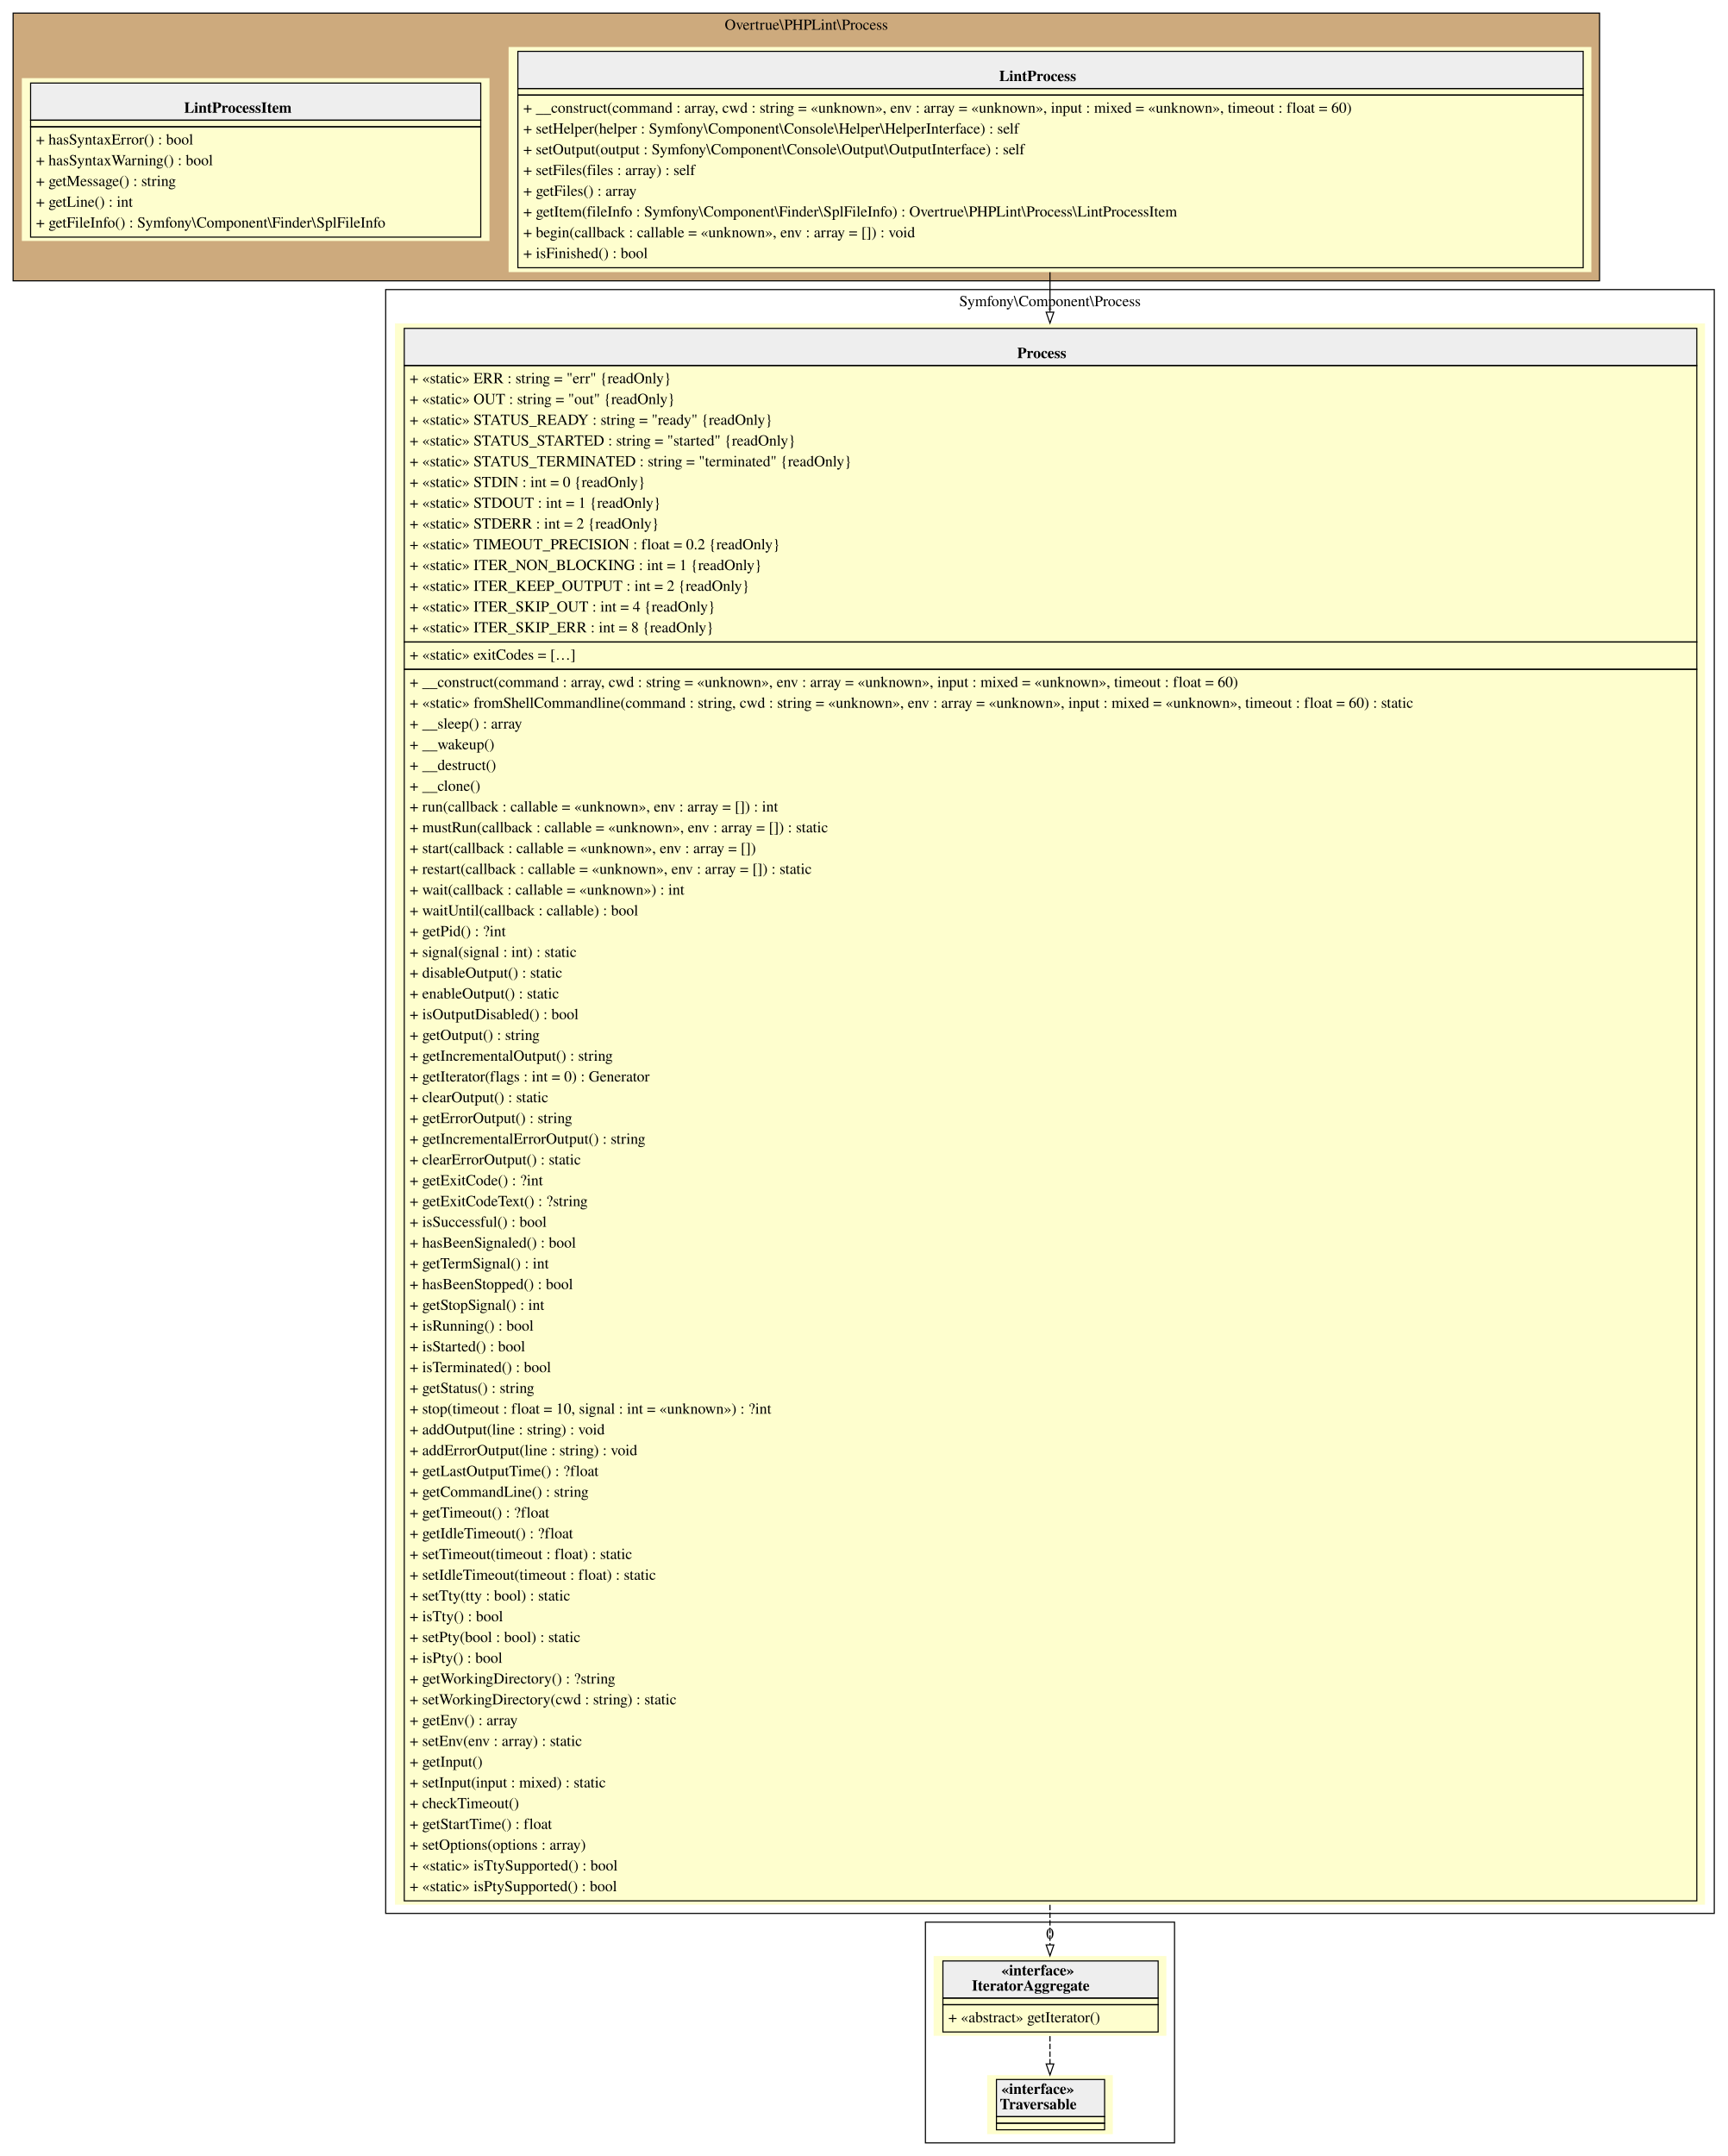
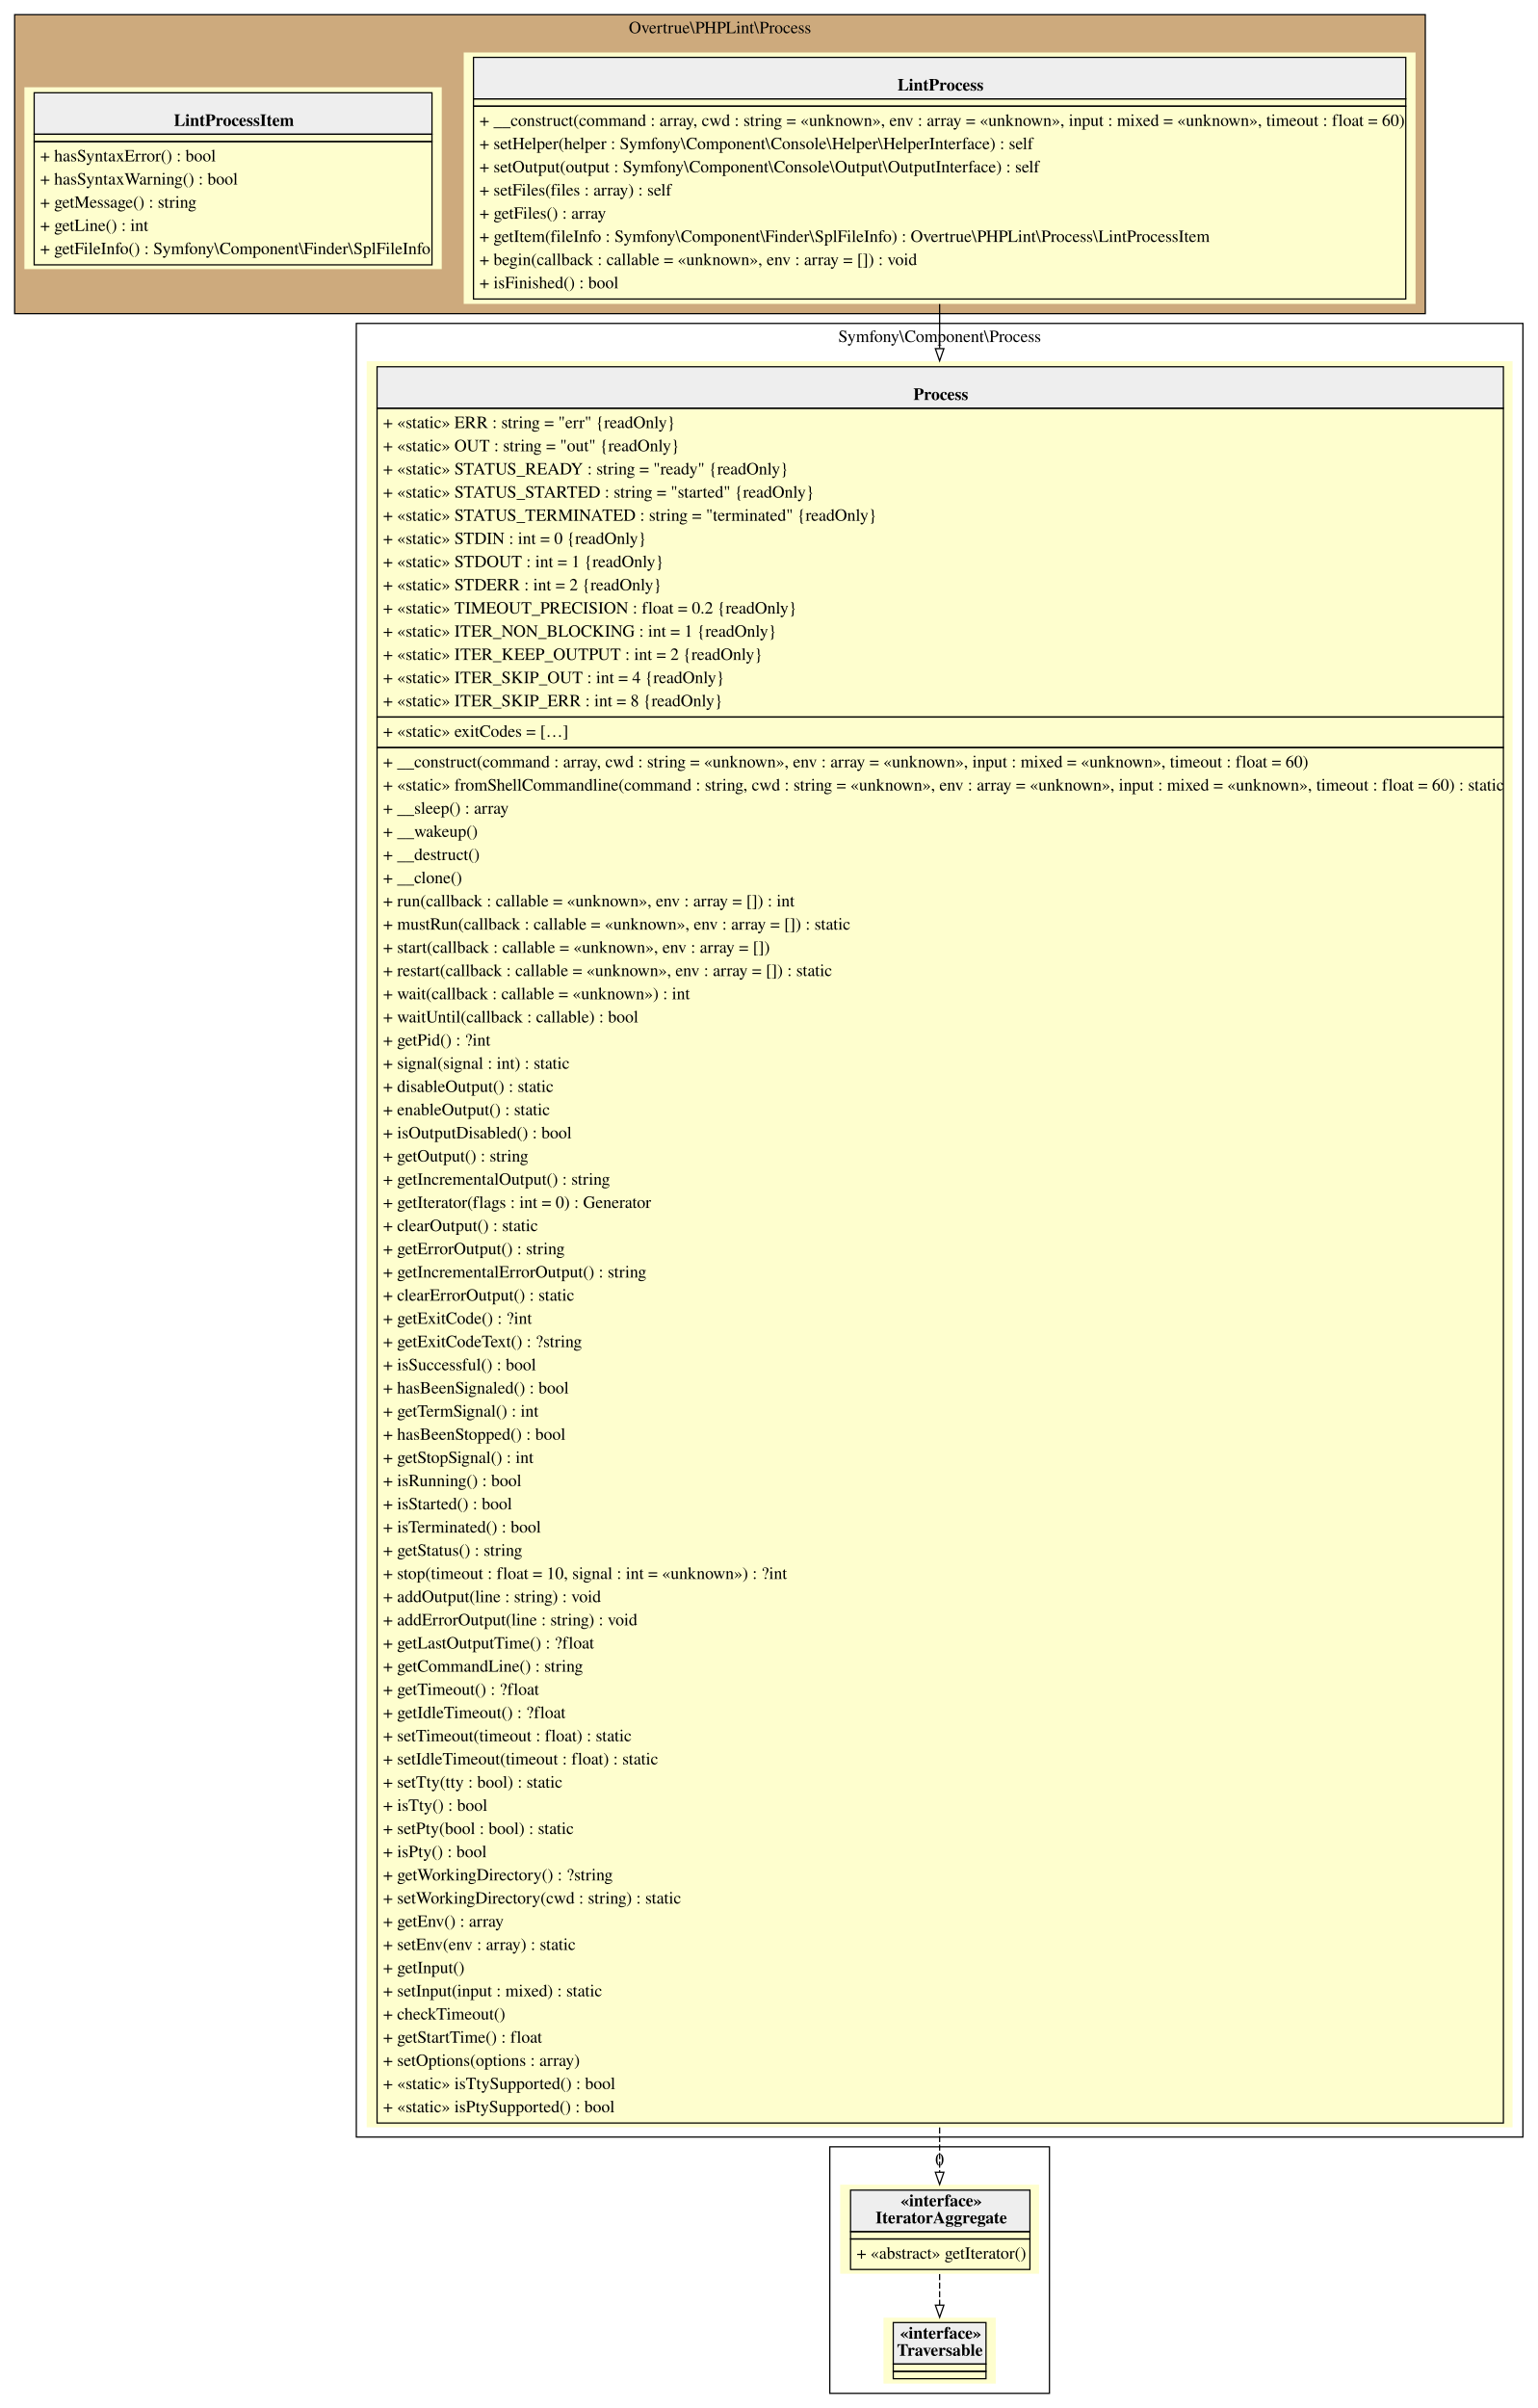
- <svg xmlns="http://www.w3.org/2000/svg" width="1581pt" height="1973pt" viewBox="0.00 0.00 1581.00 1973.00">
+ <svg xmlns="http://www.w3.org/2000/svg" width="1260pt" height="1973pt" viewBox="0.00 0.00 1260.00 1973.00">
  <g id="graph0" class="graph" transform="scale(1 1) rotate(0) translate(4 1969)">
    <g id="clust1" class="cluster">
-       <polygon fill="#cdaa7d" stroke="black" points="8,-1712 8,-1957 1460,-1957 1460,-1712 8,-1712" />
-       <text text-anchor="middle" x="734" y="-1941.8" font-family="Times,serif" font-size="14.00">Overtrue\PHPLint\Process</text>
+       <polygon fill="#cdaa7d" stroke="black" points="8,-1712 8,-1957 1164,-1957 1164,-1712 8,-1712" />
+       <text text-anchor="middle" x="586" y="-1941.8" font-family="Times,serif" font-size="14.00">Overtrue\PHPLint\Process</text>
    </g>
    <g id="clust2" class="cluster">
-       <polygon fill="transparent" stroke="black" points="349,-218 349,-1704 1565,-1704 1565,-218 349,-218" />
-       <text text-anchor="middle" x="957" y="-1688.8" font-family="Times,serif" font-size="14.00">Symfony\Component\Process</text>
+       <polygon fill="transparent" stroke="black" points="288,-218 288,-1704 1244,-1704 1244,-218 288,-218" />
+       <text text-anchor="middle" x="766" y="-1688.8" font-family="Times,serif" font-size="14.00">Symfony\Component\Process</text>
    </g>
    <g id="clust3" class="cluster">
-       <polygon fill="transparent" stroke="black" points="843,-8 843,-210 1071,-210 1071,-8 843,-8" />
-       <text text-anchor="middle" x="957" y="-194.8" font-family="Times,serif" font-size="14.00">0</text>
+       <polygon fill="transparent" stroke="black" points="676,-8 676,-210 856,-210 856,-8 676,-8" />
+       <text text-anchor="middle" x="766" y="-194.8" font-family="Times,serif" font-size="14.00">0</text>
    </g>
    <g id="node1" class="node">
-       <polygon fill="#fefece" stroke="transparent" points="1452.5,-1926 461.5,-1926 461.5,-1720 1452.5,-1720 1452.5,-1926" />
-       <polygon fill="#eeeeee" stroke="transparent" points="470,-1888 470,-1922 1445,-1922 1445,-1888 470,-1888" />
-       <polygon fill="none" stroke="black" points="470,-1888 470,-1922 1445,-1922 1445,-1888 470,-1888" />
-       <text text-anchor="start" x="910.5" y="-1894.8" font-family="Times,serif" font-weight="bold" font-size="14.00">LintProcess</text>
-       <polygon fill="none" stroke="black" points="470,-1882 470,-1888 1445,-1888 1445,-1882 470,-1882" />
-       <polygon fill="none" stroke="black" points="470,-1724 470,-1882 1445,-1882 1445,-1724 470,-1724" />
-       <text text-anchor="start" x="475" y="-1865.8" font-family="Times,serif" font-size="14.00">+ __construct(command : array, cwd : string = «unknown», env : array = «unknown», input : mixed = «unknown», timeout : float = 60)</text>
-       <text text-anchor="start" x="475" y="-1846.8" font-family="Times,serif" font-size="14.00">+ setHelper(helper : Symfony\Component\Console\Helper\HelperInterface) : self</text>
-       <text text-anchor="start" x="475" y="-1827.8" font-family="Times,serif" font-size="14.00">+ setOutput(output : Symfony\Component\Console\Output\OutputInterface) : self</text>
-       <text text-anchor="start" x="475" y="-1808.8" font-family="Times,serif" font-size="14.00">+ setFiles(files : array) : self</text>
-       <text text-anchor="start" x="475" y="-1789.8" font-family="Times,serif" font-size="14.00">+ getFiles() : array</text>
-       <text text-anchor="start" x="475" y="-1770.8" font-family="Times,serif" font-size="14.00">+ getItem(fileInfo : Symfony\Component\Finder\SplFileInfo) : Overtrue\PHPLint\Process\LintProcessItem</text>
-       <text text-anchor="start" x="475" y="-1751.8" font-family="Times,serif" font-size="14.00">+ begin(callback : callable = «unknown», env : array = []) : void</text>
-       <text text-anchor="start" x="475" y="-1732.8" font-family="Times,serif" font-size="14.00">+ isFinished() : bool</text>
+       <polygon fill="#fefece" stroke="transparent" points="1156,-1926 376,-1926 376,-1720 1156,-1720 1156,-1926" />
+       <polygon fill="#eeeeee" stroke="transparent" points="384,-1888 384,-1922 1148,-1922 1148,-1888 384,-1888" />
+       <polygon fill="none" stroke="black" points="384,-1888 384,-1922 1148,-1922 1148,-1888 384,-1888" />
+       <text text-anchor="start" x="731.5" y="-1894.8" font-family="Times,serif" font-weight="bold" font-size="14.00">LintProcess</text>
+       <polygon fill="none" stroke="black" points="384,-1882 384,-1888 1148,-1888 1148,-1882 384,-1882" />
+       <polygon fill="none" stroke="black" points="384,-1724 384,-1882 1148,-1882 1148,-1724 384,-1724" />
+       <text text-anchor="start" x="389" y="-1865.8" font-family="Times,serif" font-size="14.00">+ __construct(command : array, cwd : string = «unknown», env : array = «unknown», input : mixed = «unknown», timeout : float = 60)</text>
+       <text text-anchor="start" x="389" y="-1846.8" font-family="Times,serif" font-size="14.00">+ setHelper(helper : Symfony\Component\Console\Helper\HelperInterface) : self</text>
+       <text text-anchor="start" x="389" y="-1827.8" font-family="Times,serif" font-size="14.00">+ setOutput(output : Symfony\Component\Console\Output\OutputInterface) : self</text>
+       <text text-anchor="start" x="389" y="-1808.8" font-family="Times,serif" font-size="14.00">+ setFiles(files : array) : self</text>
+       <text text-anchor="start" x="389" y="-1789.8" font-family="Times,serif" font-size="14.00">+ getFiles() : array</text>
+       <text text-anchor="start" x="389" y="-1770.8" font-family="Times,serif" font-size="14.00">+ getItem(fileInfo : Symfony\Component\Finder\SplFileInfo) : Overtrue\PHPLint\Process\LintProcessItem</text>
+       <text text-anchor="start" x="389" y="-1751.8" font-family="Times,serif" font-size="14.00">+ begin(callback : callable = «unknown», env : array = []) : void</text>
+       <text text-anchor="start" x="389" y="-1732.8" font-family="Times,serif" font-size="14.00">+ isFinished() : bool</text>
    </g>
    <g id="node3" class="node">
-       <polygon fill="#fefece" stroke="transparent" points="1556.5,-1673 357.5,-1673 357.5,-226 1556.5,-226 1556.5,-1673" />
-       <polygon fill="#eeeeee" stroke="transparent" points="366,-1634.5 366,-1668.5 1549,-1668.5 1549,-1634.5 366,-1634.5" />
-       <polygon fill="none" stroke="black" points="366,-1634.5 366,-1668.5 1549,-1668.5 1549,-1634.5 366,-1634.5" />
-       <text text-anchor="start" x="927" y="-1641.3" font-family="Times,serif" font-weight="bold" font-size="14.00">Process</text>
-       <polygon fill="none" stroke="black" points="366,-1381.5 366,-1634.5 1549,-1634.5 1549,-1381.5 366,-1381.5" />
-       <text text-anchor="start" x="371" y="-1618.3" font-family="Times,serif" font-size="14.00">+ «static» ERR : string = "err" {readOnly}</text>
-       <text text-anchor="start" x="371" y="-1599.3" font-family="Times,serif" font-size="14.00">+ «static» OUT : string = "out" {readOnly}</text>
-       <text text-anchor="start" x="371" y="-1580.3" font-family="Times,serif" font-size="14.00">+ «static» STATUS_READY : string = "ready" {readOnly}</text>
-       <text text-anchor="start" x="371" y="-1561.3" font-family="Times,serif" font-size="14.00">+ «static» STATUS_STARTED : string = "started" {readOnly}</text>
-       <text text-anchor="start" x="371" y="-1542.3" font-family="Times,serif" font-size="14.00">+ «static» STATUS_TERMINATED : string = "terminated" {readOnly}</text>
-       <text text-anchor="start" x="371" y="-1523.3" font-family="Times,serif" font-size="14.00">+ «static» STDIN : int = 0 {readOnly}</text>
-       <text text-anchor="start" x="371" y="-1504.3" font-family="Times,serif" font-size="14.00">+ «static» STDOUT : int = 1 {readOnly}</text>
-       <text text-anchor="start" x="371" y="-1485.3" font-family="Times,serif" font-size="14.00">+ «static» STDERR : int = 2 {readOnly}</text>
-       <text text-anchor="start" x="371" y="-1466.3" font-family="Times,serif" font-size="14.00">+ «static» TIMEOUT_PRECISION : float = 0.2 {readOnly}</text>
-       <text text-anchor="start" x="371" y="-1447.3" font-family="Times,serif" font-size="14.00">+ «static» ITER_NON_BLOCKING : int = 1 {readOnly}</text>
-       <text text-anchor="start" x="371" y="-1428.3" font-family="Times,serif" font-size="14.00">+ «static» ITER_KEEP_OUTPUT : int = 2 {readOnly}</text>
-       <text text-anchor="start" x="371" y="-1409.3" font-family="Times,serif" font-size="14.00">+ «static» ITER_SKIP_OUT : int = 4 {readOnly}</text>
-       <text text-anchor="start" x="371" y="-1390.3" font-family="Times,serif" font-size="14.00">+ «static» ITER_SKIP_ERR : int = 8 {readOnly}</text>
-       <polygon fill="none" stroke="black" points="366,-1356.5 366,-1381.5 1549,-1381.5 1549,-1356.5 366,-1356.5" />
-       <text text-anchor="start" x="371" y="-1365.3" font-family="Times,serif" font-size="14.00">+ «static» exitCodes = […]</text>
-       <polygon fill="none" stroke="black" points="366,-229.5 366,-1356.5 1549,-1356.5 1549,-229.5 366,-229.5" />
-       <text text-anchor="start" x="371" y="-1340.3" font-family="Times,serif" font-size="14.00">+ __construct(command : array, cwd : string = «unknown», env : array = «unknown», input : mixed = «unknown», timeout : float = 60)</text>
-       <text text-anchor="start" x="371" y="-1321.3" font-family="Times,serif" font-size="14.00">+ «static» fromShellCommandline(command : string, cwd : string = «unknown», env : array = «unknown», input : mixed = «unknown», timeout : float = 60) : static</text>
-       <text text-anchor="start" x="371" y="-1302.3" font-family="Times,serif" font-size="14.00">+ __sleep() : array</text>
-       <text text-anchor="start" x="371" y="-1283.3" font-family="Times,serif" font-size="14.00">+ __wakeup()</text>
-       <text text-anchor="start" x="371" y="-1264.3" font-family="Times,serif" font-size="14.00">+ __destruct()</text>
-       <text text-anchor="start" x="371" y="-1245.3" font-family="Times,serif" font-size="14.00">+ __clone()</text>
-       <text text-anchor="start" x="371" y="-1226.3" font-family="Times,serif" font-size="14.00">+ run(callback : callable = «unknown», env : array = []) : int</text>
-       <text text-anchor="start" x="371" y="-1207.3" font-family="Times,serif" font-size="14.00">+ mustRun(callback : callable = «unknown», env : array = []) : static</text>
-       <text text-anchor="start" x="371" y="-1188.3" font-family="Times,serif" font-size="14.00">+ start(callback : callable = «unknown», env : array = [])</text>
-       <text text-anchor="start" x="371" y="-1169.3" font-family="Times,serif" font-size="14.00">+ restart(callback : callable = «unknown», env : array = []) : static</text>
-       <text text-anchor="start" x="371" y="-1150.3" font-family="Times,serif" font-size="14.00">+ wait(callback : callable = «unknown») : int</text>
-       <text text-anchor="start" x="371" y="-1131.3" font-family="Times,serif" font-size="14.00">+ waitUntil(callback : callable) : bool</text>
-       <text text-anchor="start" x="371" y="-1112.3" font-family="Times,serif" font-size="14.00">+ getPid() : ?int</text>
-       <text text-anchor="start" x="371" y="-1093.3" font-family="Times,serif" font-size="14.00">+ signal(signal : int) : static</text>
-       <text text-anchor="start" x="371" y="-1074.3" font-family="Times,serif" font-size="14.00">+ disableOutput() : static</text>
-       <text text-anchor="start" x="371" y="-1055.3" font-family="Times,serif" font-size="14.00">+ enableOutput() : static</text>
-       <text text-anchor="start" x="371" y="-1036.3" font-family="Times,serif" font-size="14.00">+ isOutputDisabled() : bool</text>
-       <text text-anchor="start" x="371" y="-1017.3" font-family="Times,serif" font-size="14.00">+ getOutput() : string</text>
-       <text text-anchor="start" x="371" y="-998.3" font-family="Times,serif" font-size="14.00">+ getIncrementalOutput() : string</text>
-       <text text-anchor="start" x="371" y="-979.3" font-family="Times,serif" font-size="14.00">+ getIterator(flags : int = 0) : Generator</text>
-       <text text-anchor="start" x="371" y="-960.3" font-family="Times,serif" font-size="14.00">+ clearOutput() : static</text>
-       <text text-anchor="start" x="371" y="-941.3" font-family="Times,serif" font-size="14.00">+ getErrorOutput() : string</text>
-       <text text-anchor="start" x="371" y="-922.3" font-family="Times,serif" font-size="14.00">+ getIncrementalErrorOutput() : string</text>
-       <text text-anchor="start" x="371" y="-903.3" font-family="Times,serif" font-size="14.00">+ clearErrorOutput() : static</text>
-       <text text-anchor="start" x="371" y="-884.3" font-family="Times,serif" font-size="14.00">+ getExitCode() : ?int</text>
-       <text text-anchor="start" x="371" y="-865.3" font-family="Times,serif" font-size="14.00">+ getExitCodeText() : ?string</text>
-       <text text-anchor="start" x="371" y="-846.3" font-family="Times,serif" font-size="14.00">+ isSuccessful() : bool</text>
-       <text text-anchor="start" x="371" y="-827.3" font-family="Times,serif" font-size="14.00">+ hasBeenSignaled() : bool</text>
-       <text text-anchor="start" x="371" y="-808.3" font-family="Times,serif" font-size="14.00">+ getTermSignal() : int</text>
-       <text text-anchor="start" x="371" y="-789.3" font-family="Times,serif" font-size="14.00">+ hasBeenStopped() : bool</text>
-       <text text-anchor="start" x="371" y="-770.3" font-family="Times,serif" font-size="14.00">+ getStopSignal() : int</text>
-       <text text-anchor="start" x="371" y="-751.3" font-family="Times,serif" font-size="14.00">+ isRunning() : bool</text>
-       <text text-anchor="start" x="371" y="-732.3" font-family="Times,serif" font-size="14.00">+ isStarted() : bool</text>
-       <text text-anchor="start" x="371" y="-713.3" font-family="Times,serif" font-size="14.00">+ isTerminated() : bool</text>
-       <text text-anchor="start" x="371" y="-694.3" font-family="Times,serif" font-size="14.00">+ getStatus() : string</text>
-       <text text-anchor="start" x="371" y="-675.3" font-family="Times,serif" font-size="14.00">+ stop(timeout : float = 10, signal : int = «unknown») : ?int</text>
-       <text text-anchor="start" x="371" y="-656.3" font-family="Times,serif" font-size="14.00">+ addOutput(line : string) : void</text>
-       <text text-anchor="start" x="371" y="-637.3" font-family="Times,serif" font-size="14.00">+ addErrorOutput(line : string) : void</text>
-       <text text-anchor="start" x="371" y="-618.3" font-family="Times,serif" font-size="14.00">+ getLastOutputTime() : ?float</text>
-       <text text-anchor="start" x="371" y="-599.3" font-family="Times,serif" font-size="14.00">+ getCommandLine() : string</text>
-       <text text-anchor="start" x="371" y="-580.3" font-family="Times,serif" font-size="14.00">+ getTimeout() : ?float</text>
-       <text text-anchor="start" x="371" y="-561.3" font-family="Times,serif" font-size="14.00">+ getIdleTimeout() : ?float</text>
-       <text text-anchor="start" x="371" y="-542.3" font-family="Times,serif" font-size="14.00">+ setTimeout(timeout : float) : static</text>
-       <text text-anchor="start" x="371" y="-523.3" font-family="Times,serif" font-size="14.00">+ setIdleTimeout(timeout : float) : static</text>
-       <text text-anchor="start" x="371" y="-504.3" font-family="Times,serif" font-size="14.00">+ setTty(tty : bool) : static</text>
-       <text text-anchor="start" x="371" y="-485.3" font-family="Times,serif" font-size="14.00">+ isTty() : bool</text>
-       <text text-anchor="start" x="371" y="-466.3" font-family="Times,serif" font-size="14.00">+ setPty(bool : bool) : static</text>
-       <text text-anchor="start" x="371" y="-447.3" font-family="Times,serif" font-size="14.00">+ isPty() : bool</text>
-       <text text-anchor="start" x="371" y="-428.3" font-family="Times,serif" font-size="14.00">+ getWorkingDirectory() : ?string</text>
-       <text text-anchor="start" x="371" y="-409.3" font-family="Times,serif" font-size="14.00">+ setWorkingDirectory(cwd : string) : static</text>
-       <text text-anchor="start" x="371" y="-390.3" font-family="Times,serif" font-size="14.00">+ getEnv() : array</text>
-       <text text-anchor="start" x="371" y="-371.3" font-family="Times,serif" font-size="14.00">+ setEnv(env : array) : static</text>
-       <text text-anchor="start" x="371" y="-352.3" font-family="Times,serif" font-size="14.00">+ getInput()</text>
-       <text text-anchor="start" x="371" y="-333.3" font-family="Times,serif" font-size="14.00">+ setInput(input : mixed) : static</text>
-       <text text-anchor="start" x="371" y="-314.3" font-family="Times,serif" font-size="14.00">+ checkTimeout()</text>
-       <text text-anchor="start" x="371" y="-295.3" font-family="Times,serif" font-size="14.00">+ getStartTime() : float</text>
-       <text text-anchor="start" x="371" y="-276.3" font-family="Times,serif" font-size="14.00">+ setOptions(options : array)</text>
-       <text text-anchor="start" x="371" y="-257.3" font-family="Times,serif" font-size="14.00">+ «static» isTtySupported() : bool</text>
-       <text text-anchor="start" x="371" y="-238.3" font-family="Times,serif" font-size="14.00">+ «static» isPtySupported() : bool</text>
+       <polygon fill="#fefece" stroke="transparent" points="1235.5,-1673 296.5,-1673 296.5,-226 1235.5,-226 1235.5,-1673" />
+       <polygon fill="#eeeeee" stroke="transparent" points="305,-1634.5 305,-1668.5 1228,-1668.5 1228,-1634.5 305,-1634.5" />
+       <polygon fill="none" stroke="black" points="305,-1634.5 305,-1668.5 1228,-1668.5 1228,-1634.5 305,-1634.5" />
+       <text text-anchor="start" x="744.5" y="-1641.3" font-family="Times,serif" font-weight="bold" font-size="14.00">Process</text>
+       <polygon fill="none" stroke="black" points="305,-1381.5 305,-1634.5 1228,-1634.5 1228,-1381.5 305,-1381.5" />
+       <text text-anchor="start" x="310" y="-1618.3" font-family="Times,serif" font-size="14.00">+ «static» ERR : string = "err" {readOnly}</text>
+       <text text-anchor="start" x="310" y="-1599.3" font-family="Times,serif" font-size="14.00">+ «static» OUT : string = "out" {readOnly}</text>
+       <text text-anchor="start" x="310" y="-1580.3" font-family="Times,serif" font-size="14.00">+ «static» STATUS_READY : string = "ready" {readOnly}</text>
+       <text text-anchor="start" x="310" y="-1561.3" font-family="Times,serif" font-size="14.00">+ «static» STATUS_STARTED : string = "started" {readOnly}</text>
+       <text text-anchor="start" x="310" y="-1542.3" font-family="Times,serif" font-size="14.00">+ «static» STATUS_TERMINATED : string = "terminated" {readOnly}</text>
+       <text text-anchor="start" x="310" y="-1523.3" font-family="Times,serif" font-size="14.00">+ «static» STDIN : int = 0 {readOnly}</text>
+       <text text-anchor="start" x="310" y="-1504.3" font-family="Times,serif" font-size="14.00">+ «static» STDOUT : int = 1 {readOnly}</text>
+       <text text-anchor="start" x="310" y="-1485.3" font-family="Times,serif" font-size="14.00">+ «static» STDERR : int = 2 {readOnly}</text>
+       <text text-anchor="start" x="310" y="-1466.3" font-family="Times,serif" font-size="14.00">+ «static» TIMEOUT_PRECISION : float = 0.2 {readOnly}</text>
+       <text text-anchor="start" x="310" y="-1447.3" font-family="Times,serif" font-size="14.00">+ «static» ITER_NON_BLOCKING : int = 1 {readOnly}</text>
+       <text text-anchor="start" x="310" y="-1428.3" font-family="Times,serif" font-size="14.00">+ «static» ITER_KEEP_OUTPUT : int = 2 {readOnly}</text>
+       <text text-anchor="start" x="310" y="-1409.3" font-family="Times,serif" font-size="14.00">+ «static» ITER_SKIP_OUT : int = 4 {readOnly}</text>
+       <text text-anchor="start" x="310" y="-1390.3" font-family="Times,serif" font-size="14.00">+ «static» ITER_SKIP_ERR : int = 8 {readOnly}</text>
+       <polygon fill="none" stroke="black" points="305,-1356.5 305,-1381.5 1228,-1381.5 1228,-1356.5 305,-1356.5" />
+       <text text-anchor="start" x="310" y="-1365.3" font-family="Times,serif" font-size="14.00">+ «static» exitCodes = […]</text>
+       <polygon fill="none" stroke="black" points="305,-229.5 305,-1356.5 1228,-1356.5 1228,-229.5 305,-229.5" />
+       <text text-anchor="start" x="310" y="-1340.3" font-family="Times,serif" font-size="14.00">+ __construct(command : array, cwd : string = «unknown», env : array = «unknown», input : mixed = «unknown», timeout : float = 60)</text>
+       <text text-anchor="start" x="310" y="-1321.3" font-family="Times,serif" font-size="14.00">+ «static» fromShellCommandline(command : string, cwd : string = «unknown», env : array = «unknown», input : mixed = «unknown», timeout : float = 60) : static</text>
+       <text text-anchor="start" x="310" y="-1302.3" font-family="Times,serif" font-size="14.00">+ __sleep() : array</text>
+       <text text-anchor="start" x="310" y="-1283.3" font-family="Times,serif" font-size="14.00">+ __wakeup()</text>
+       <text text-anchor="start" x="310" y="-1264.3" font-family="Times,serif" font-size="14.00">+ __destruct()</text>
+       <text text-anchor="start" x="310" y="-1245.3" font-family="Times,serif" font-size="14.00">+ __clone()</text>
+       <text text-anchor="start" x="310" y="-1226.3" font-family="Times,serif" font-size="14.00">+ run(callback : callable = «unknown», env : array = []) : int</text>
+       <text text-anchor="start" x="310" y="-1207.3" font-family="Times,serif" font-size="14.00">+ mustRun(callback : callable = «unknown», env : array = []) : static</text>
+       <text text-anchor="start" x="310" y="-1188.3" font-family="Times,serif" font-size="14.00">+ start(callback : callable = «unknown», env : array = [])</text>
+       <text text-anchor="start" x="310" y="-1169.3" font-family="Times,serif" font-size="14.00">+ restart(callback : callable = «unknown», env : array = []) : static</text>
+       <text text-anchor="start" x="310" y="-1150.3" font-family="Times,serif" font-size="14.00">+ wait(callback : callable = «unknown») : int</text>
+       <text text-anchor="start" x="310" y="-1131.3" font-family="Times,serif" font-size="14.00">+ waitUntil(callback : callable) : bool</text>
+       <text text-anchor="start" x="310" y="-1112.3" font-family="Times,serif" font-size="14.00">+ getPid() : ?int</text>
+       <text text-anchor="start" x="310" y="-1093.3" font-family="Times,serif" font-size="14.00">+ signal(signal : int) : static</text>
+       <text text-anchor="start" x="310" y="-1074.3" font-family="Times,serif" font-size="14.00">+ disableOutput() : static</text>
+       <text text-anchor="start" x="310" y="-1055.3" font-family="Times,serif" font-size="14.00">+ enableOutput() : static</text>
+       <text text-anchor="start" x="310" y="-1036.3" font-family="Times,serif" font-size="14.00">+ isOutputDisabled() : bool</text>
+       <text text-anchor="start" x="310" y="-1017.3" font-family="Times,serif" font-size="14.00">+ getOutput() : string</text>
+       <text text-anchor="start" x="310" y="-998.3" font-family="Times,serif" font-size="14.00">+ getIncrementalOutput() : string</text>
+       <text text-anchor="start" x="310" y="-979.3" font-family="Times,serif" font-size="14.00">+ getIterator(flags : int = 0) : Generator</text>
+       <text text-anchor="start" x="310" y="-960.3" font-family="Times,serif" font-size="14.00">+ clearOutput() : static</text>
+       <text text-anchor="start" x="310" y="-941.3" font-family="Times,serif" font-size="14.00">+ getErrorOutput() : string</text>
+       <text text-anchor="start" x="310" y="-922.3" font-family="Times,serif" font-size="14.00">+ getIncrementalErrorOutput() : string</text>
+       <text text-anchor="start" x="310" y="-903.3" font-family="Times,serif" font-size="14.00">+ clearErrorOutput() : static</text>
+       <text text-anchor="start" x="310" y="-884.3" font-family="Times,serif" font-size="14.00">+ getExitCode() : ?int</text>
+       <text text-anchor="start" x="310" y="-865.3" font-family="Times,serif" font-size="14.00">+ getExitCodeText() : ?string</text>
+       <text text-anchor="start" x="310" y="-846.3" font-family="Times,serif" font-size="14.00">+ isSuccessful() : bool</text>
+       <text text-anchor="start" x="310" y="-827.3" font-family="Times,serif" font-size="14.00">+ hasBeenSignaled() : bool</text>
+       <text text-anchor="start" x="310" y="-808.3" font-family="Times,serif" font-size="14.00">+ getTermSignal() : int</text>
+       <text text-anchor="start" x="310" y="-789.3" font-family="Times,serif" font-size="14.00">+ hasBeenStopped() : bool</text>
+       <text text-anchor="start" x="310" y="-770.3" font-family="Times,serif" font-size="14.00">+ getStopSignal() : int</text>
+       <text text-anchor="start" x="310" y="-751.3" font-family="Times,serif" font-size="14.00">+ isRunning() : bool</text>
+       <text text-anchor="start" x="310" y="-732.3" font-family="Times,serif" font-size="14.00">+ isStarted() : bool</text>
+       <text text-anchor="start" x="310" y="-713.3" font-family="Times,serif" font-size="14.00">+ isTerminated() : bool</text>
+       <text text-anchor="start" x="310" y="-694.3" font-family="Times,serif" font-size="14.00">+ getStatus() : string</text>
+       <text text-anchor="start" x="310" y="-675.3" font-family="Times,serif" font-size="14.00">+ stop(timeout : float = 10, signal : int = «unknown») : ?int</text>
+       <text text-anchor="start" x="310" y="-656.3" font-family="Times,serif" font-size="14.00">+ addOutput(line : string) : void</text>
+       <text text-anchor="start" x="310" y="-637.3" font-family="Times,serif" font-size="14.00">+ addErrorOutput(line : string) : void</text>
+       <text text-anchor="start" x="310" y="-618.3" font-family="Times,serif" font-size="14.00">+ getLastOutputTime() : ?float</text>
+       <text text-anchor="start" x="310" y="-599.3" font-family="Times,serif" font-size="14.00">+ getCommandLine() : string</text>
+       <text text-anchor="start" x="310" y="-580.3" font-family="Times,serif" font-size="14.00">+ getTimeout() : ?float</text>
+       <text text-anchor="start" x="310" y="-561.3" font-family="Times,serif" font-size="14.00">+ getIdleTimeout() : ?float</text>
+       <text text-anchor="start" x="310" y="-542.3" font-family="Times,serif" font-size="14.00">+ setTimeout(timeout : float) : static</text>
+       <text text-anchor="start" x="310" y="-523.3" font-family="Times,serif" font-size="14.00">+ setIdleTimeout(timeout : float) : static</text>
+       <text text-anchor="start" x="310" y="-504.3" font-family="Times,serif" font-size="14.00">+ setTty(tty : bool) : static</text>
+       <text text-anchor="start" x="310" y="-485.3" font-family="Times,serif" font-size="14.00">+ isTty() : bool</text>
+       <text text-anchor="start" x="310" y="-466.3" font-family="Times,serif" font-size="14.00">+ setPty(bool : bool) : static</text>
+       <text text-anchor="start" x="310" y="-447.3" font-family="Times,serif" font-size="14.00">+ isPty() : bool</text>
+       <text text-anchor="start" x="310" y="-428.3" font-family="Times,serif" font-size="14.00">+ getWorkingDirectory() : ?string</text>
+       <text text-anchor="start" x="310" y="-409.3" font-family="Times,serif" font-size="14.00">+ setWorkingDirectory(cwd : string) : static</text>
+       <text text-anchor="start" x="310" y="-390.3" font-family="Times,serif" font-size="14.00">+ getEnv() : array</text>
+       <text text-anchor="start" x="310" y="-371.3" font-family="Times,serif" font-size="14.00">+ setEnv(env : array) : static</text>
+       <text text-anchor="start" x="310" y="-352.3" font-family="Times,serif" font-size="14.00">+ getInput()</text>
+       <text text-anchor="start" x="310" y="-333.3" font-family="Times,serif" font-size="14.00">+ setInput(input : mixed) : static</text>
+       <text text-anchor="start" x="310" y="-314.3" font-family="Times,serif" font-size="14.00">+ checkTimeout()</text>
+       <text text-anchor="start" x="310" y="-295.3" font-family="Times,serif" font-size="14.00">+ getStartTime() : float</text>
+       <text text-anchor="start" x="310" y="-276.3" font-family="Times,serif" font-size="14.00">+ setOptions(options : array)</text>
+       <text text-anchor="start" x="310" y="-257.3" font-family="Times,serif" font-size="14.00">+ «static» isTtySupported() : bool</text>
+       <text text-anchor="start" x="310" y="-238.3" font-family="Times,serif" font-size="14.00">+ «static» isPtySupported() : bool</text>
    </g>
    <g id="edge3" class="edge">
-       <path fill="none" stroke="black" d="M957,-1719.89C957,-1708.54 957,-1696.44 957,-1683.69" />
-       <polygon fill="none" stroke="black" points="960.5,-1683.33 957,-1673.33 953.5,-1683.33 960.5,-1683.33" />
+       <path fill="none" stroke="black" d="M766,-1719.89C766,-1708.54 766,-1696.44 766,-1683.69" />
+       <polygon fill="none" stroke="black" points="769.5,-1683.33 766,-1673.33 762.5,-1683.33 769.5,-1683.33" />
    </g>
    <g id="node2" class="node">
-       <polygon fill="#fefece" stroke="transparent" points="444,-1897.5 16,-1897.5 16,-1748.5 444,-1748.5 444,-1897.5" />
-       <polygon fill="#eeeeee" stroke="transparent" points="24,-1859 24,-1893 436,-1893 436,-1859 24,-1859" />
-       <polygon fill="none" stroke="black" points="24,-1859 24,-1893 436,-1893 436,-1859 24,-1859" />
-       <text text-anchor="start" x="164.5" y="-1865.8" font-family="Times,serif" font-weight="bold" font-size="14.00">LintProcessItem</text>
-       <polygon fill="none" stroke="black" points="24,-1853 24,-1859 436,-1859 436,-1853 24,-1853" />
-       <polygon fill="none" stroke="black" points="24,-1752 24,-1853 436,-1853 436,-1752 24,-1752" />
+       <polygon fill="#fefece" stroke="transparent" points="358,-1897.5 16,-1897.5 16,-1748.5 358,-1748.5 358,-1897.5" />
+       <polygon fill="#eeeeee" stroke="transparent" points="24,-1859 24,-1893 350,-1893 350,-1859 24,-1859" />
+       <polygon fill="none" stroke="black" points="24,-1859 24,-1893 350,-1893 350,-1859 24,-1859" />
+       <text text-anchor="start" x="138.5" y="-1865.8" font-family="Times,serif" font-weight="bold" font-size="14.00">LintProcessItem</text>
+       <polygon fill="none" stroke="black" points="24,-1853 24,-1859 350,-1859 350,-1853 24,-1853" />
+       <polygon fill="none" stroke="black" points="24,-1752 24,-1853 350,-1853 350,-1752 24,-1752" />
      <text text-anchor="start" x="29" y="-1836.8" font-family="Times,serif" font-size="14.00">+ hasSyntaxError() : bool</text>
      <text text-anchor="start" x="29" y="-1817.8" font-family="Times,serif" font-size="14.00">+ hasSyntaxWarning() : bool</text>
      <text text-anchor="start" x="29" y="-1798.8" font-family="Times,serif" font-size="14.00">+ getMessage() : string</text>
      <text text-anchor="start" x="29" y="-1779.8" font-family="Times,serif" font-size="14.00">+ getLine() : int</text>
      <text text-anchor="start" x="29" y="-1760.8" font-family="Times,serif" font-size="14.00">+ getFileInfo() : Symfony\Component\Finder\SplFileInfo</text>
    </g>
    <g id="node4" class="node">
-       <polygon fill="#fefece" stroke="transparent" points="1063.5,-179 850.5,-179 850.5,-106 1063.5,-106 1063.5,-179" />
-       <polygon fill="#eeeeee" stroke="transparent" points="859,-140.5 859,-174.5 1056,-174.5 1056,-140.5 859,-140.5" />
-       <polygon fill="none" stroke="black" points="859,-140.5 859,-174.5 1056,-174.5 1056,-140.5 859,-140.5" />
-       <text text-anchor="start" x="912.5" y="-161.3" font-family="Times,serif" font-weight="bold" font-size="14.00">«interface»</text>
-       <text text-anchor="start" x="885.5" y="-147.3" font-family="Times,serif" font-weight="bold" font-size="14.00">IteratorAggregate</text>
-       <polygon fill="none" stroke="black" points="859,-134.5 859,-140.5 1056,-140.5 1056,-134.5 859,-134.5" />
-       <polygon fill="none" stroke="black" points="859,-109.5 859,-134.5 1056,-134.5 1056,-109.5 859,-109.5" />
-       <text text-anchor="start" x="864" y="-118.3" font-family="Times,serif" font-size="14.00">+ «abstract» getIterator()</text>
+       <polygon fill="#fefece" stroke="transparent" points="847.5,-179 684.5,-179 684.5,-106 847.5,-106 847.5,-179" />
+       <polygon fill="#eeeeee" stroke="transparent" points="693,-140.5 693,-174.5 840,-174.5 840,-140.5 693,-140.5" />
+       <polygon fill="none" stroke="black" points="693,-140.5 693,-174.5 840,-174.5 840,-140.5 693,-140.5" />
+       <text text-anchor="start" x="734" y="-161.3" font-family="Times,serif" font-weight="bold" font-size="14.00">«interface»</text>
+       <text text-anchor="start" x="713.5" y="-147.3" font-family="Times,serif" font-weight="bold" font-size="14.00">IteratorAggregate</text>
+       <polygon fill="none" stroke="black" points="693,-134.5 693,-140.5 840,-140.5 840,-134.5 693,-134.5" />
+       <polygon fill="none" stroke="black" points="693,-109.5 693,-134.5 840,-134.5 840,-109.5 693,-109.5" />
+       <text text-anchor="start" x="698" y="-118.3" font-family="Times,serif" font-size="14.00">+ «abstract» getIterator()</text>
    </g>
    <g id="edge2" class="edge">
-       <path fill="none" stroke="black" stroke-dasharray="5,2" d="M957,-225.87C957,-212.19 957,-199.91 957,-189.25" />
-       <polygon fill="none" stroke="black" points="960.5,-189.15 957,-179.15 953.5,-189.15 960.5,-189.15" />
+       <path fill="none" stroke="black" stroke-dasharray="5,2" d="M766,-225.87C766,-212.19 766,-199.91 766,-189.25" />
+       <polygon fill="none" stroke="black" points="769.5,-189.15 766,-179.15 762.5,-189.15 769.5,-189.15" />
    </g>
    <g id="node5" class="node">
-       <polygon fill="#fefece" stroke="transparent" points="1014.5,-70 899.5,-70 899.5,-16 1014.5,-16 1014.5,-70" />
-       <polygon fill="#eeeeee" stroke="transparent" points="908,-32 908,-66 1007,-66 1007,-32 908,-32" />
-       <polygon fill="none" stroke="black" points="908,-32 908,-66 1007,-66 1007,-32 908,-32" />
-       <text text-anchor="start" x="912.5" y="-52.8" font-family="Times,serif" font-weight="bold" font-size="14.00">«interface»</text>
-       <text text-anchor="start" x="911" y="-38.8" font-family="Times,serif" font-weight="bold" font-size="14.00">Traversable</text>
-       <polygon fill="none" stroke="black" points="908,-26 908,-32 1007,-32 1007,-26 908,-26" />
-       <polygon fill="none" stroke="black" points="908,-20 908,-26 1007,-26 1007,-20 908,-20" />
+       <polygon fill="#fefece" stroke="transparent" points="812,-70 720,-70 720,-16 812,-16 812,-70" />
+       <polygon fill="#eeeeee" stroke="transparent" points="728,-32 728,-66 804,-66 804,-32 728,-32" />
+       <polygon fill="none" stroke="black" points="728,-32 728,-66 804,-66 804,-32 728,-32" />
+       <text text-anchor="start" x="733.5" y="-52.8" font-family="Times,serif" font-weight="bold" font-size="14.00">«interface»</text>
+       <text text-anchor="start" x="731" y="-38.8" font-family="Times,serif" font-weight="bold" font-size="14.00">Traversable</text>
+       <polygon fill="none" stroke="black" points="728,-26 728,-32 804,-32 804,-26 728,-26" />
+       <polygon fill="none" stroke="black" points="728,-20 728,-26 804,-26 804,-20 728,-20" />
    </g>
    <g id="edge1" class="edge">
-       <path fill="none" stroke="black" stroke-dasharray="5,2" d="M957,-105.75C957,-97.49 957,-88.7 957,-80.42" />
-       <polygon fill="none" stroke="black" points="960.5,-80.28 957,-70.28 953.5,-80.28 960.5,-80.28" />
+       <path fill="none" stroke="black" stroke-dasharray="5,2" d="M766,-105.75C766,-97.49 766,-88.7 766,-80.42" />
+       <polygon fill="none" stroke="black" points="769.5,-80.28 766,-70.28 762.5,-80.28 769.5,-80.28" />
    </g>
  </g>
</svg>
